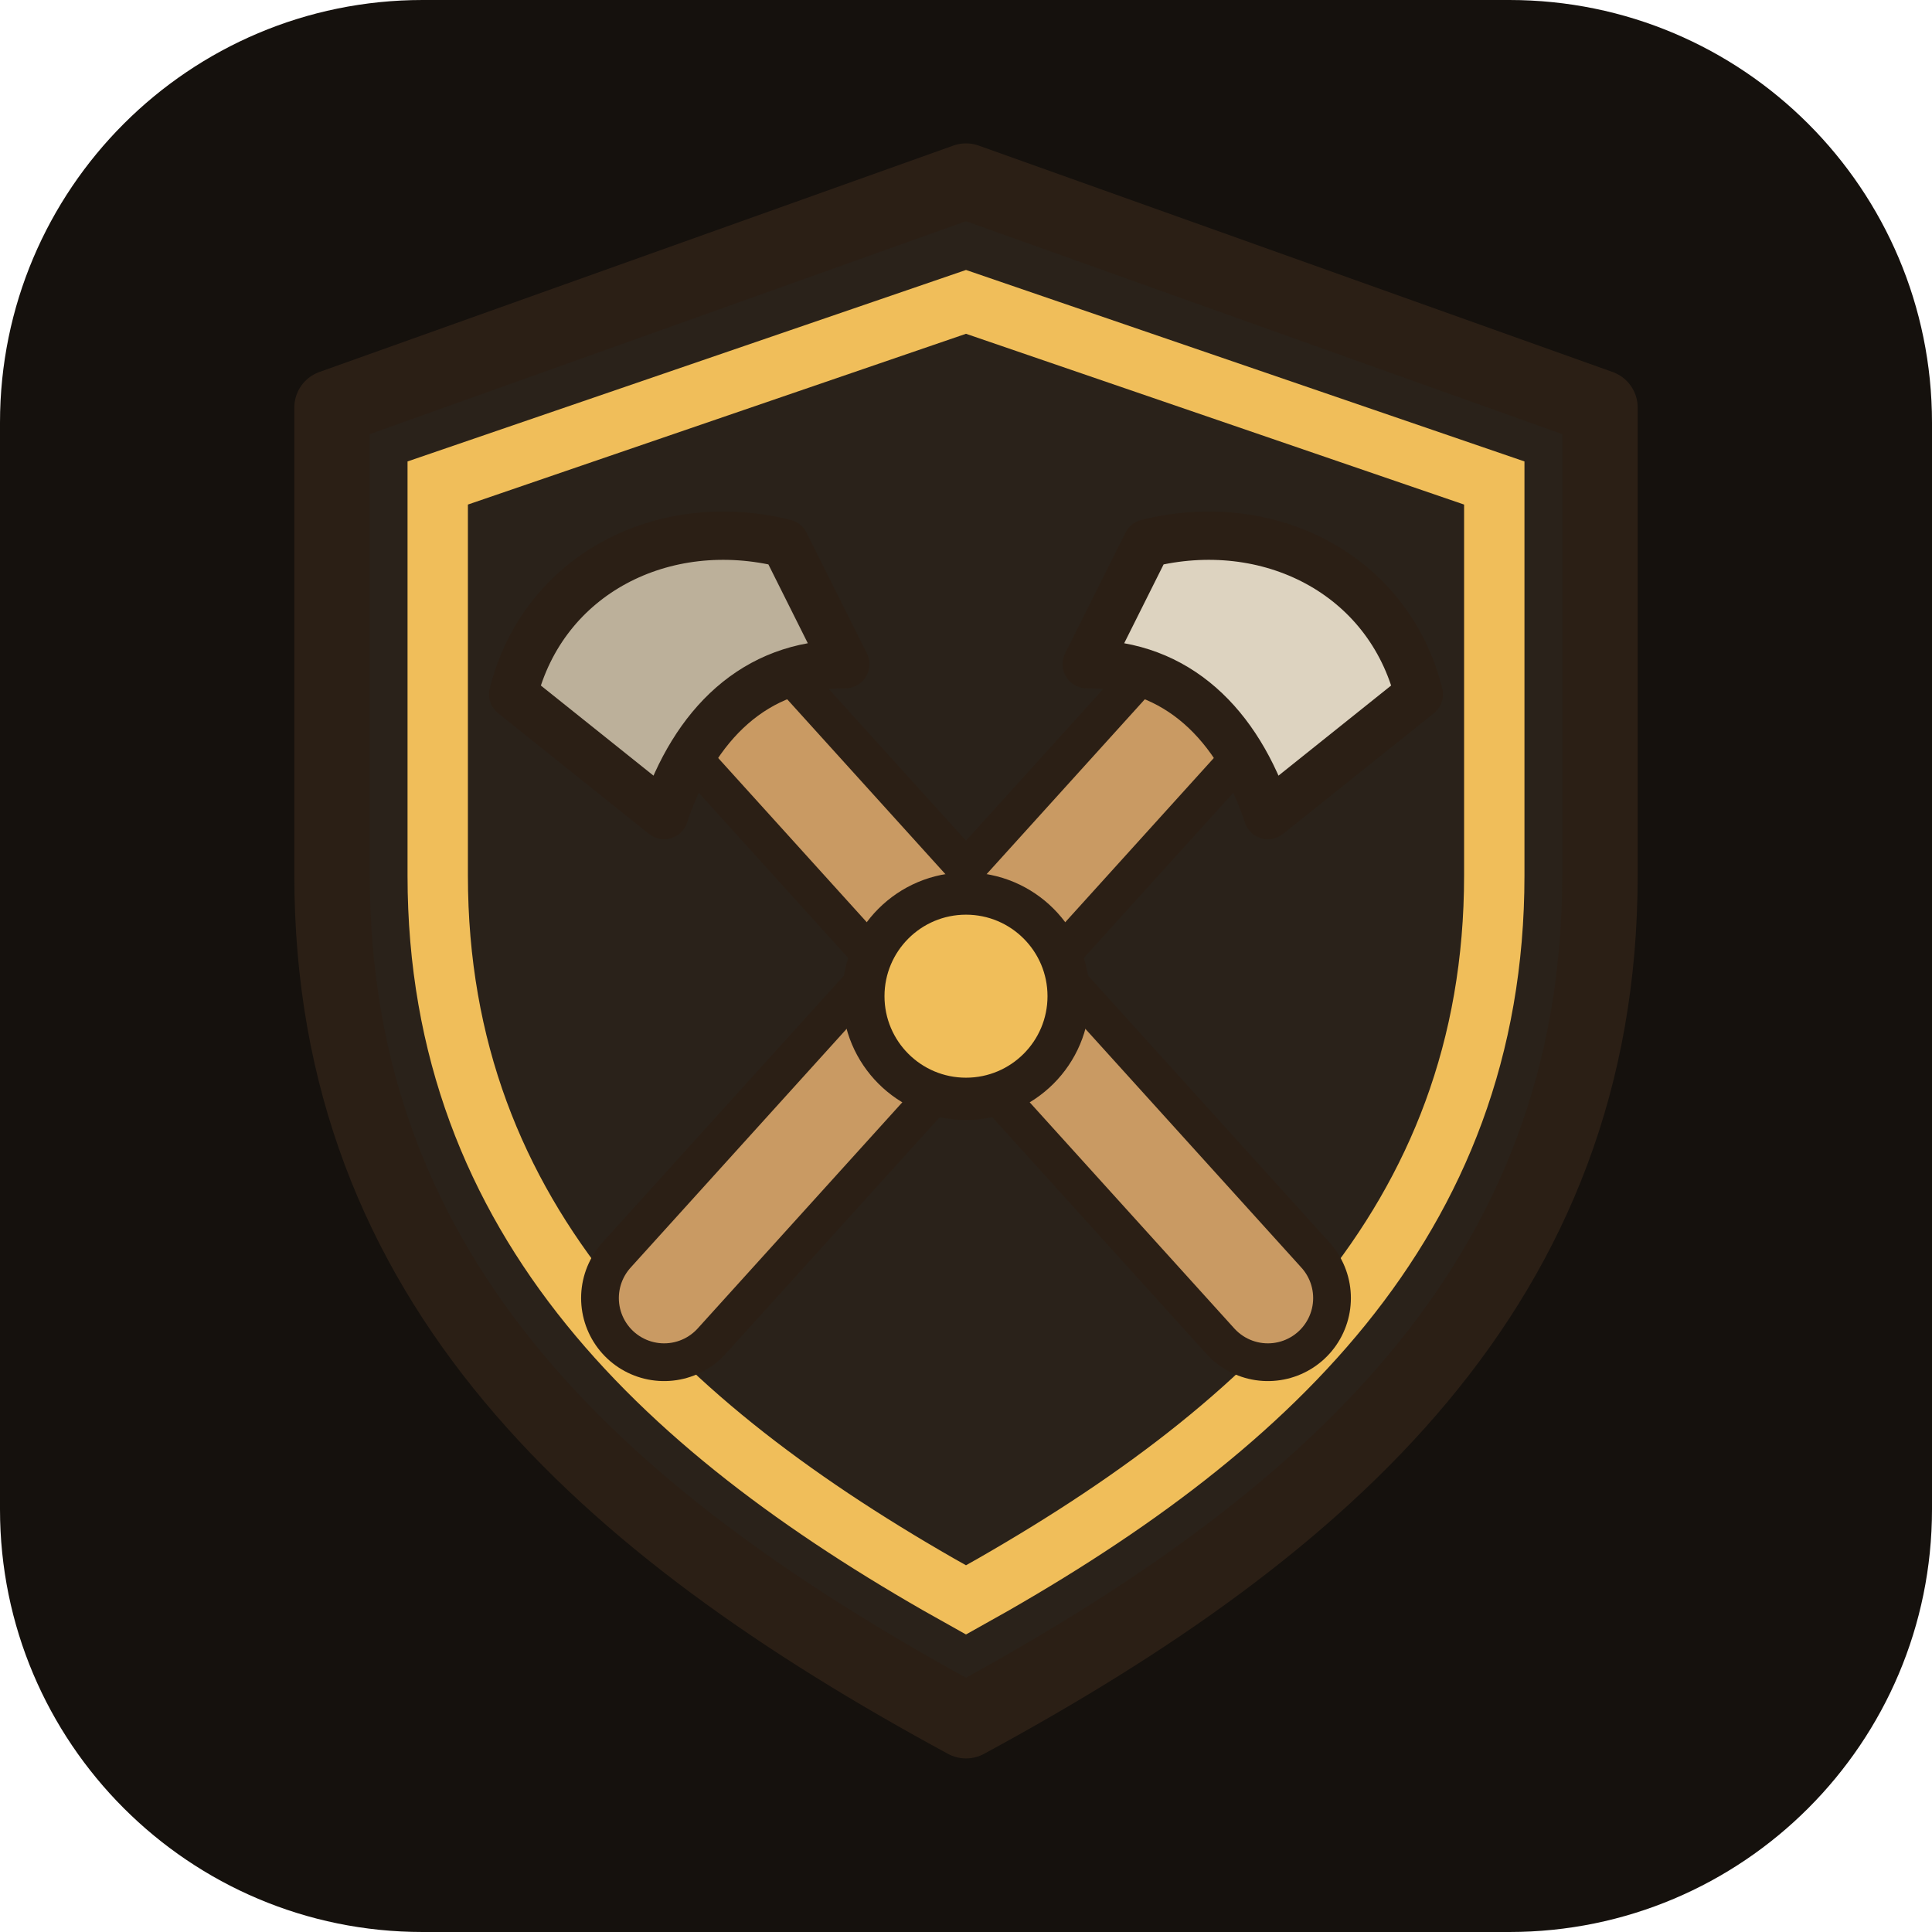
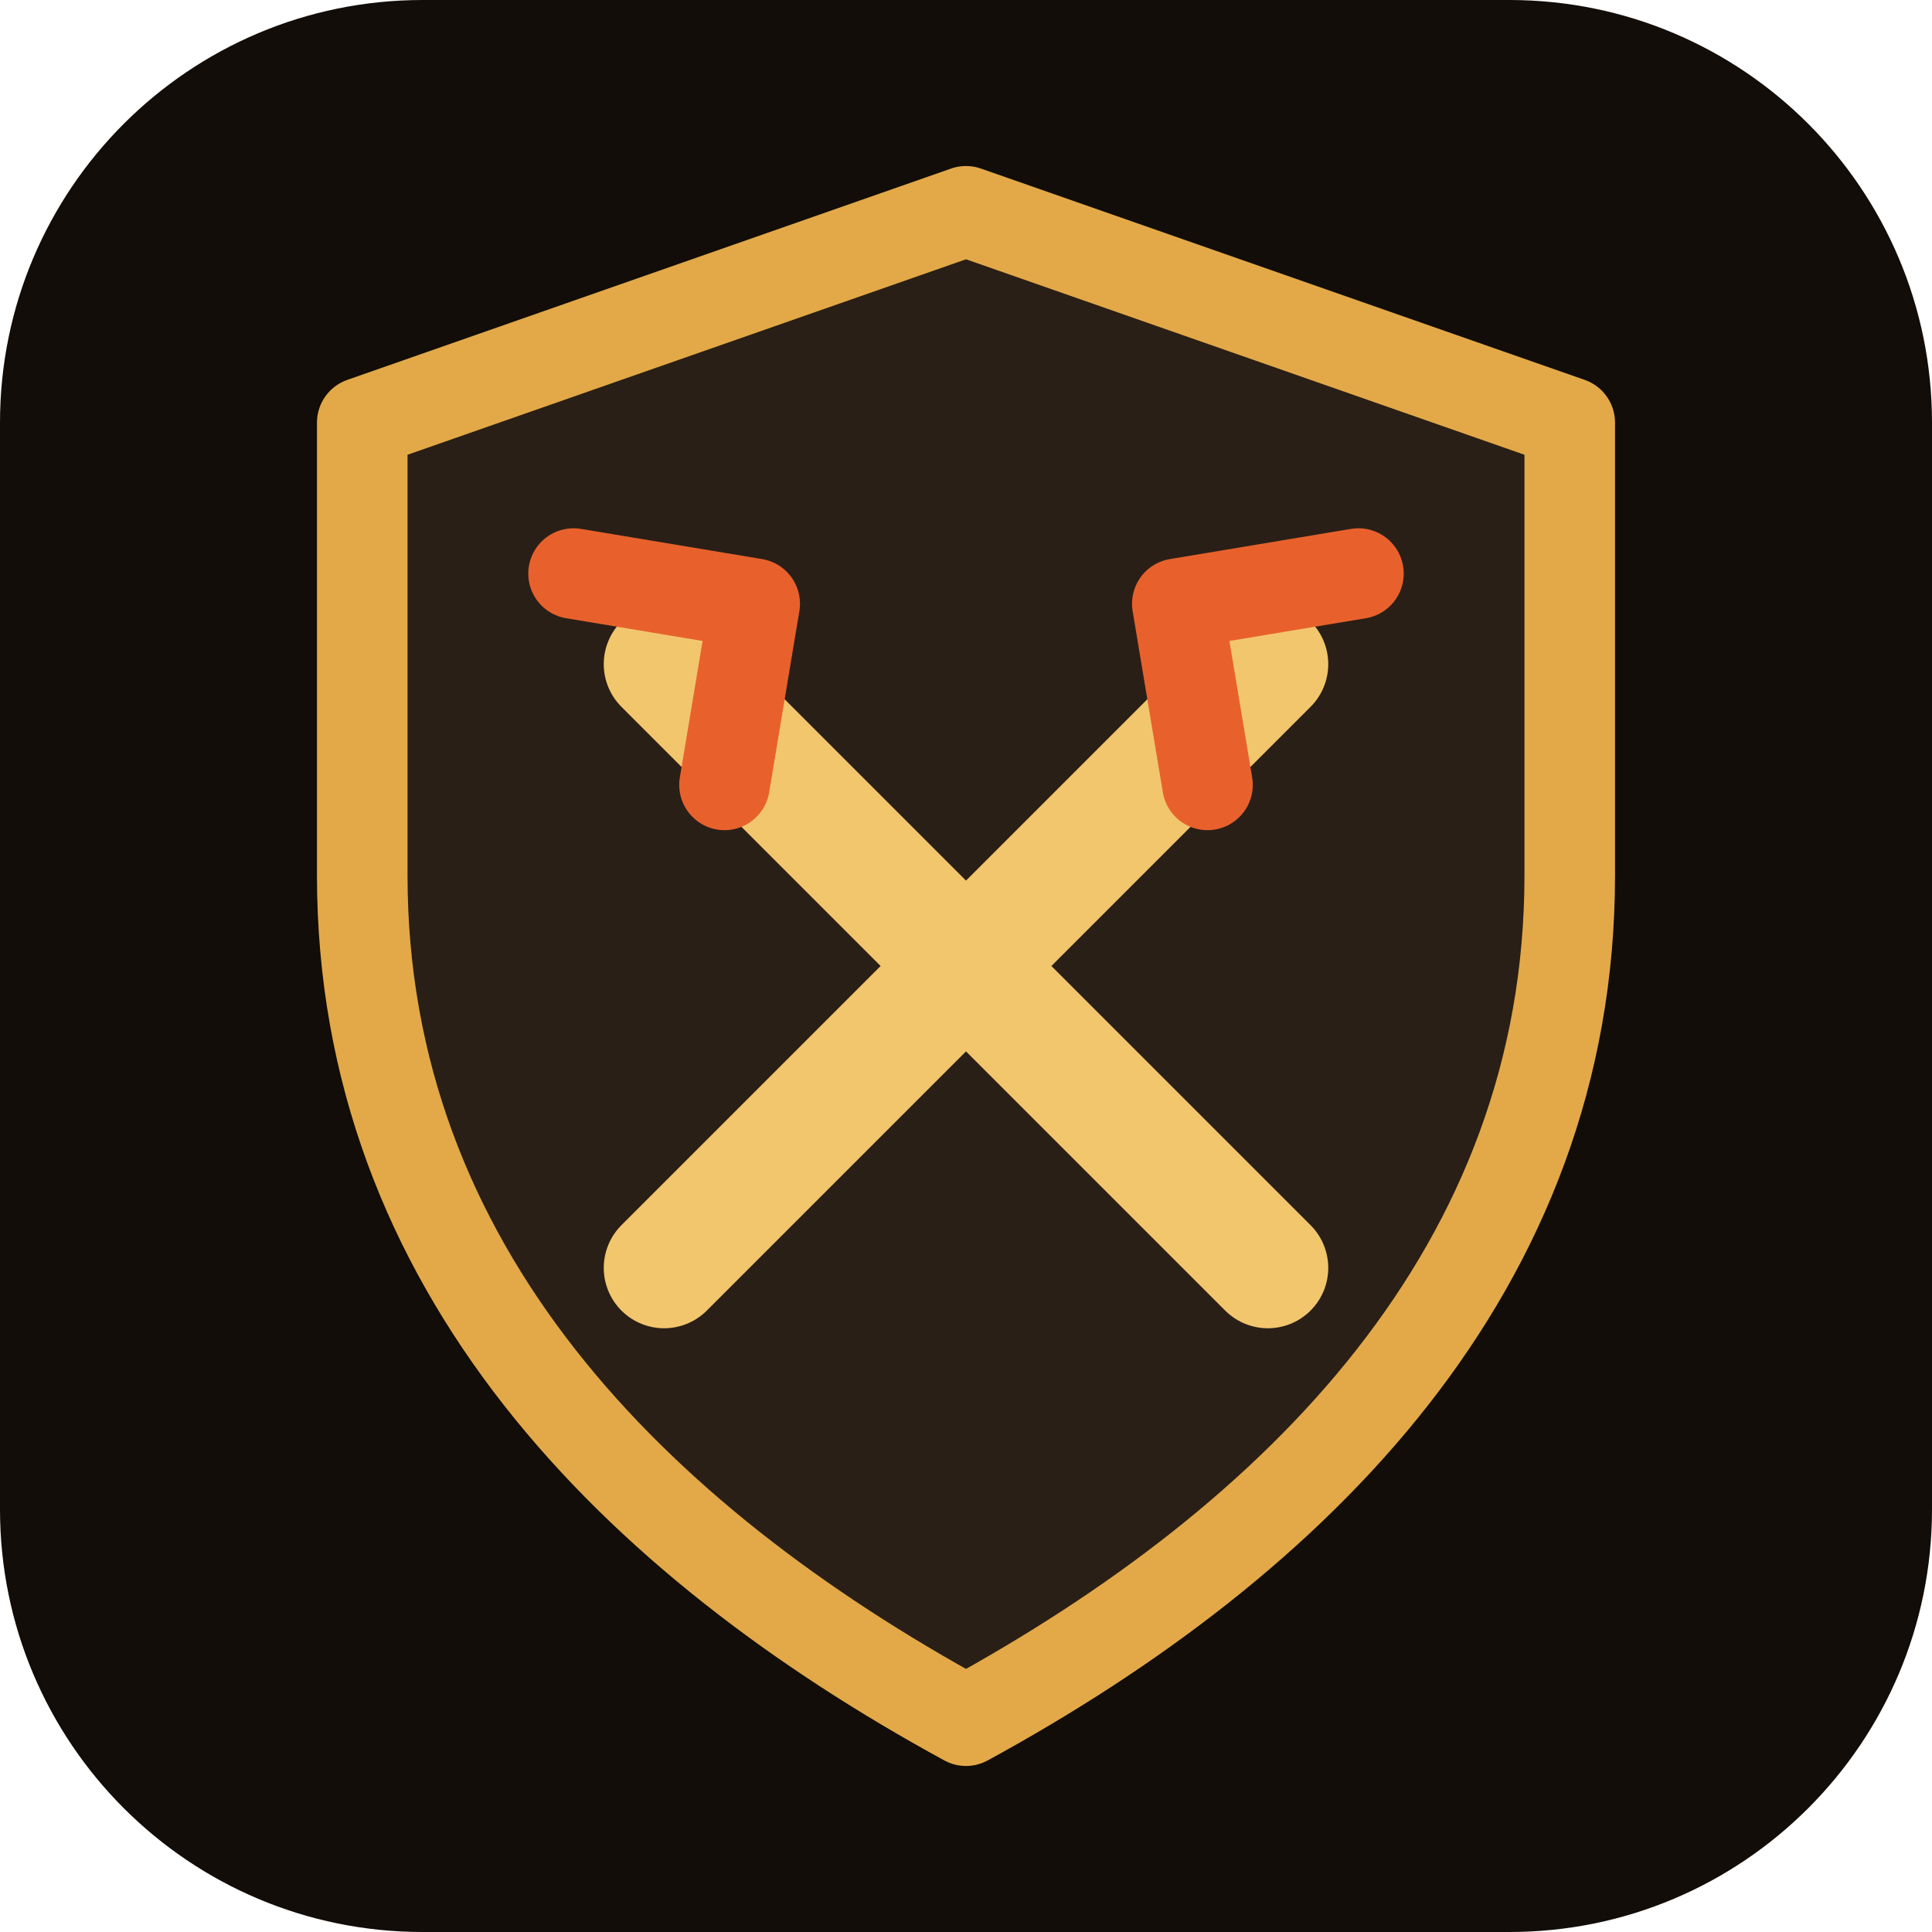
<svg xmlns="http://www.w3.org/2000/svg" viewBox="0 0 64 64">
-   <rect width="64" height="64" rx="14" fill="#15110D" />
-   <path d="M32 6 53 13.5v15.5c0 13.5-9 21.5-21 28C20 50.5 11 42.5 11 29V13.5z" fill="#2A221A" stroke="#2B1F15" stroke-width="2.5" stroke-linejoin="round" />
-   <path d="M32 10 49.5 16v13c0 11.5-7.6 18.5-17.5 24-9.9-5.5-17.5-12.5-17.5-24V16z" fill="none" stroke="#F0BE5A" stroke-width="2" />
-   <path d="M22 43 41 22M42 43 23 22" stroke="#2B1F15" stroke-width="5.5" stroke-linecap="round" />
-   <path d="M22 43 41 22M42 43 23 22" stroke="#C99A63" stroke-width="3" stroke-linecap="round" />
-   <path d="M38 18c4-1 8 1 9 5l-5 4c-1-3-3-5-6-5z" fill="#DDD3C0" stroke="#2B1F15" stroke-width="1.6" stroke-linejoin="round" />
-   <path d="M26 18c-4-1-8 1-9 5l5 4c1-3 3-5 6-5z" fill="#BCB09A" stroke="#2B1F15" stroke-width="1.6" stroke-linejoin="round" />
-   <circle cx="32" cy="33" r="3.4" fill="#F0BE5A" stroke="#2B1F15" stroke-width="1.4" />
+   <rect width="64" height="64" rx="14" fill="#120D09" />
+   <path d="M32 7 52 14v15c0 13-9 22-20 28C21 51 12 42 12 29V14z" fill="#2A1F16" stroke="#E3A948" stroke-width="3" stroke-linejoin="round" />
+   <path d="M22 22l20 20M42 22 22 42" stroke="#F2C66D" stroke-width="4" stroke-linecap="round" />
+   <path d="M19 19l6 1-1 6M45 19l-6 1 1 6" stroke="#E8612C" stroke-width="3" stroke-linecap="round" stroke-linejoin="round" fill="none" />
</svg>
